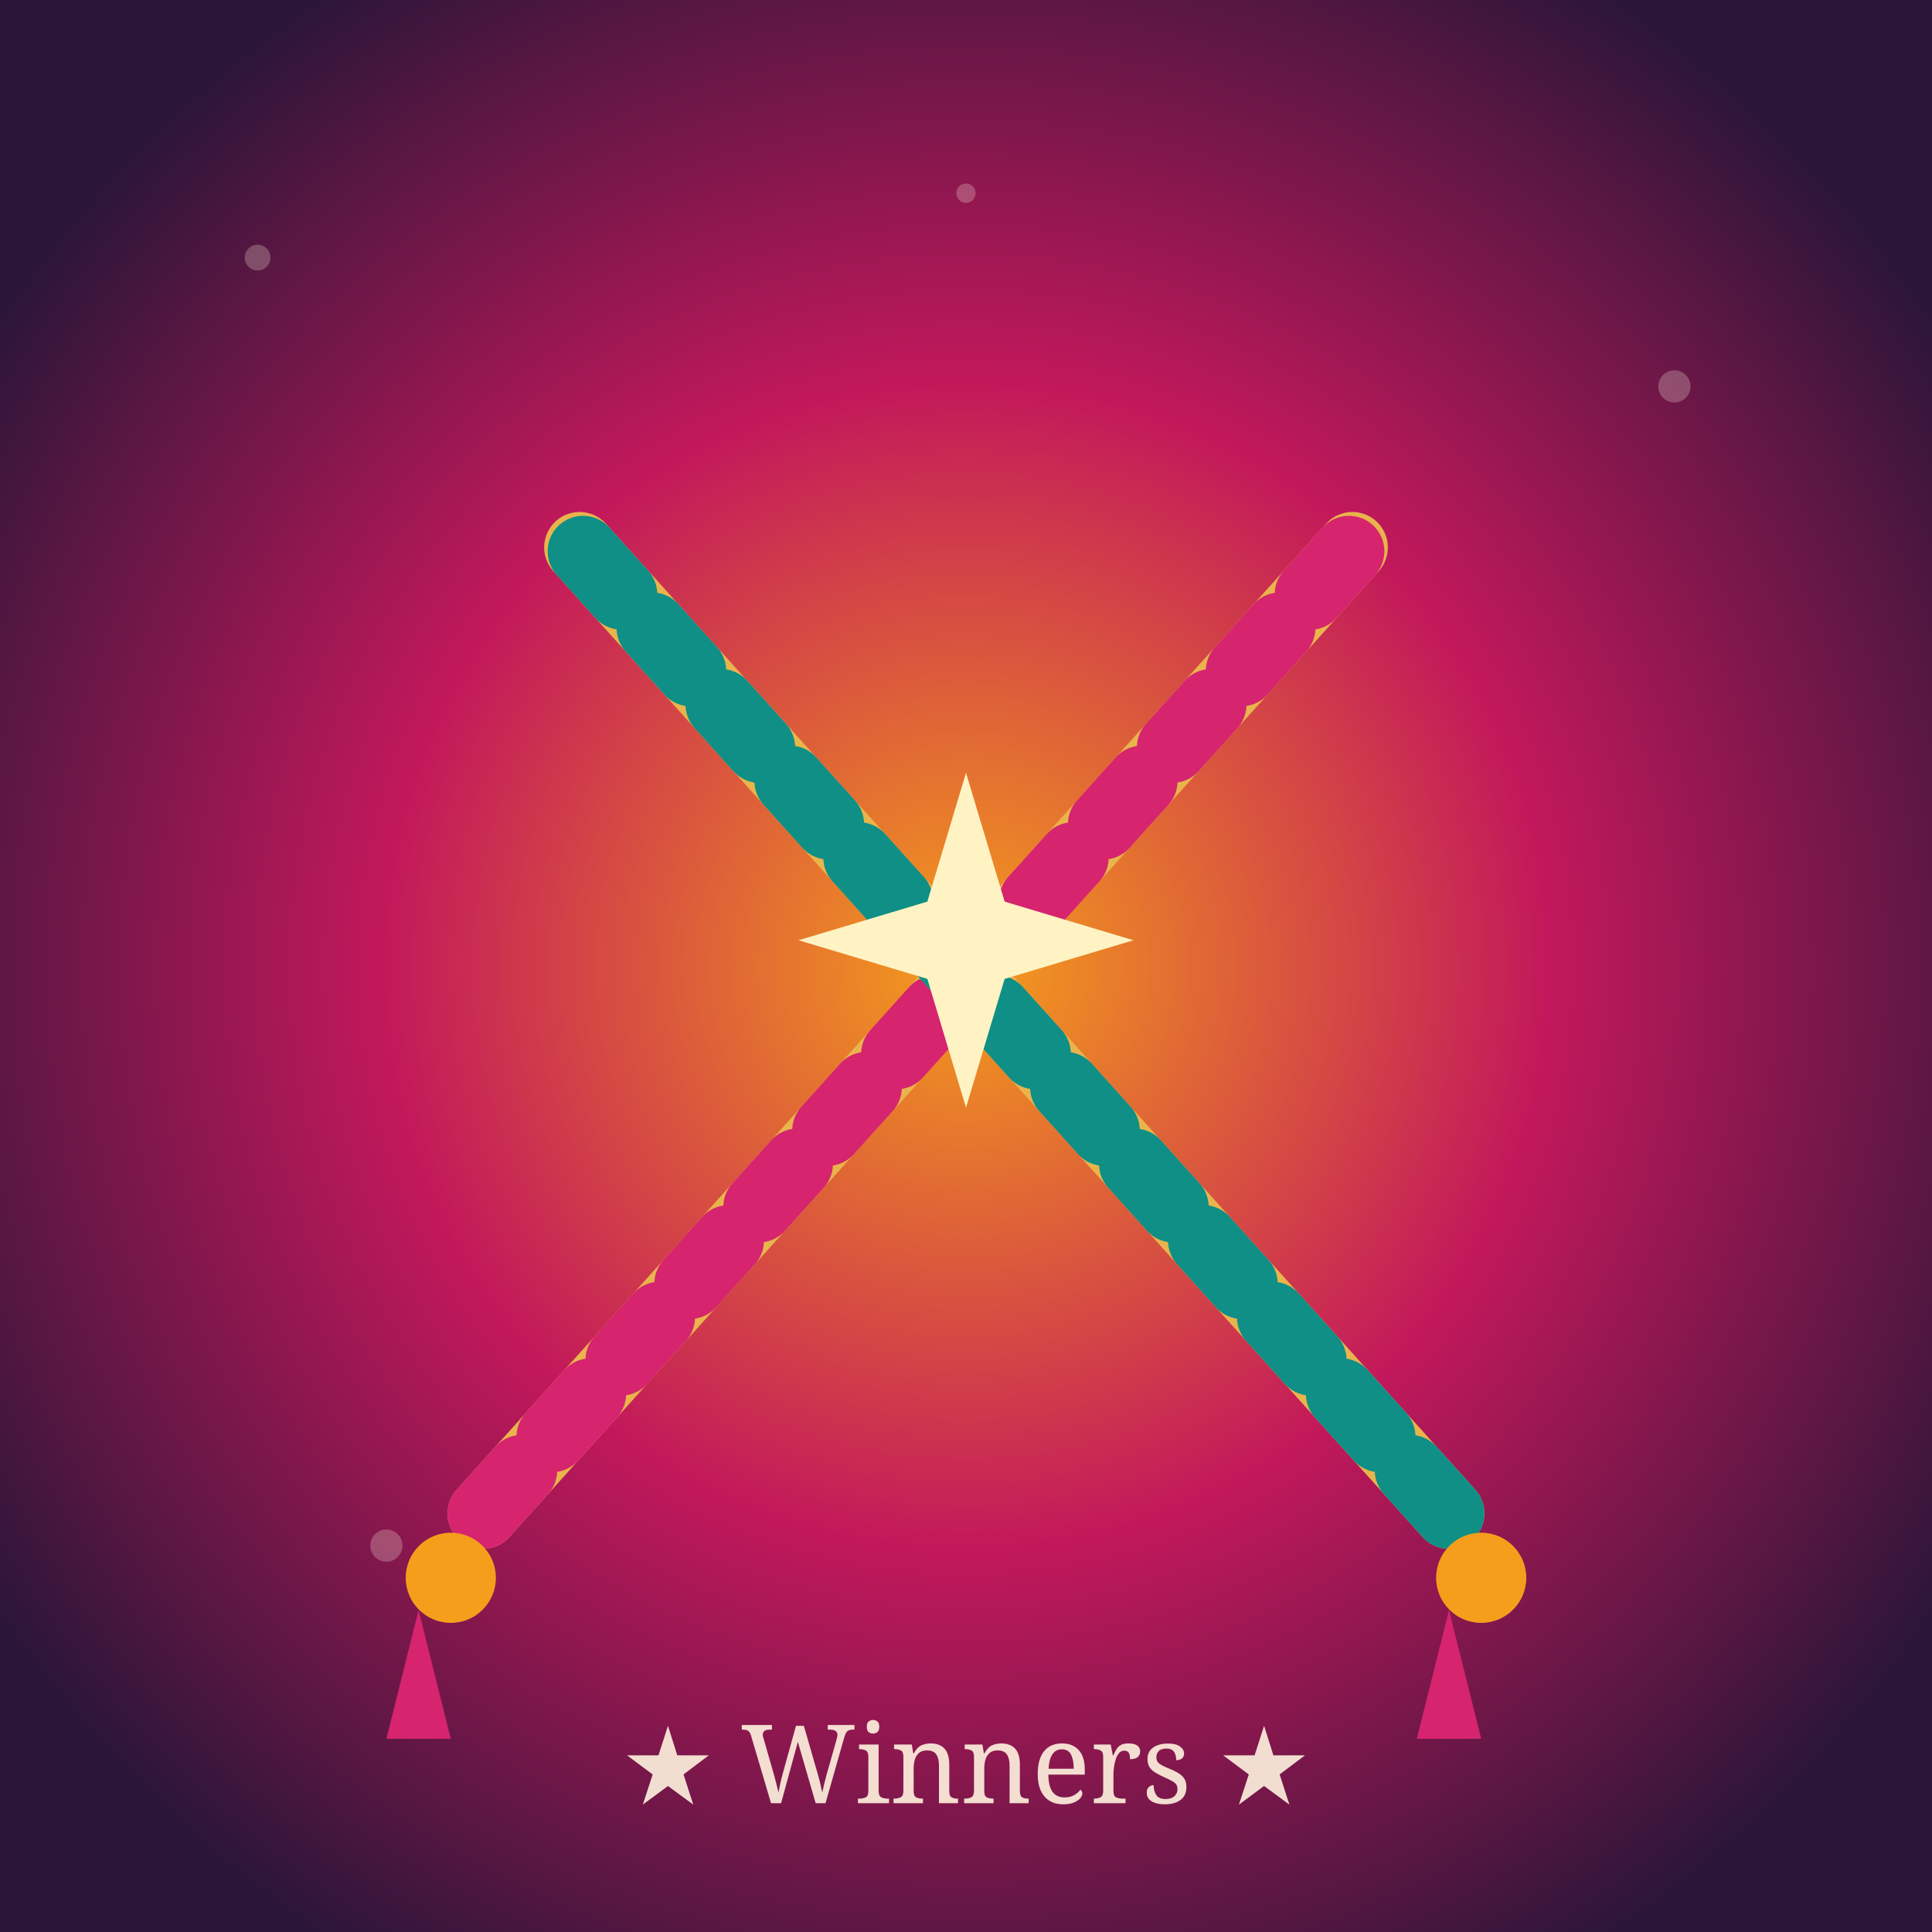
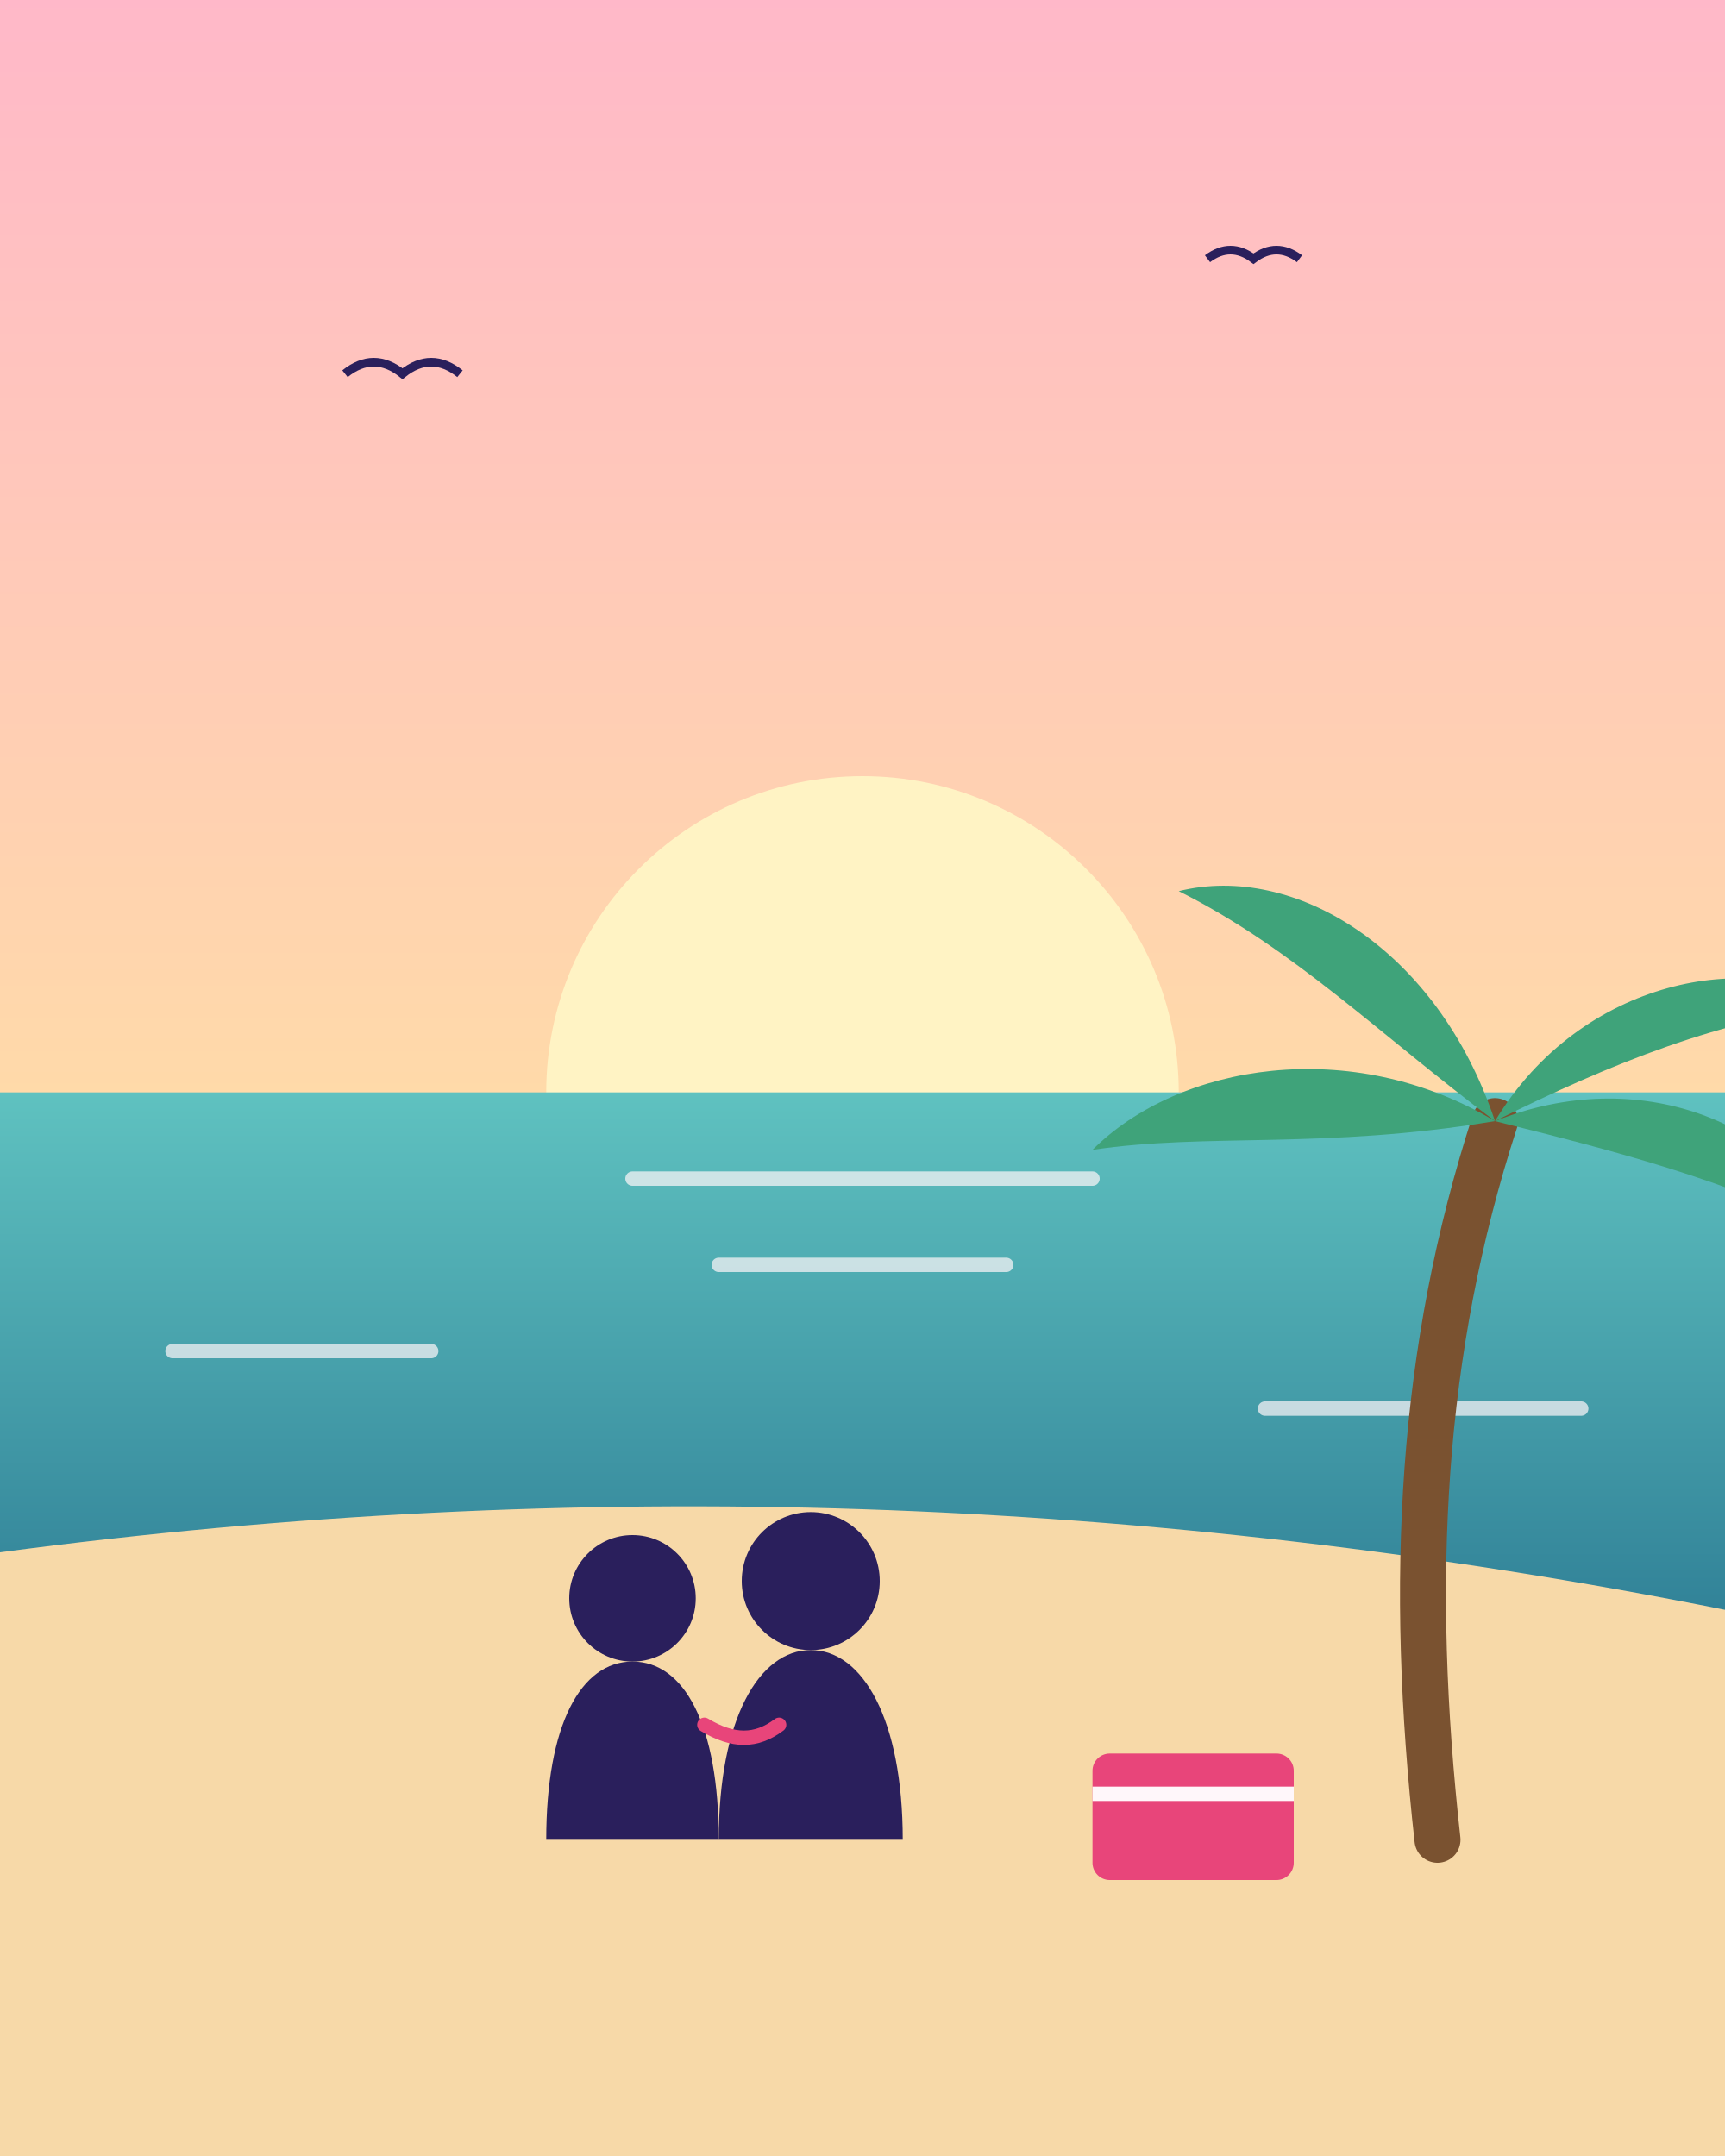
- <svg xmlns="http://www.w3.org/2000/svg" viewBox="0 0 600 600" width="600" height="600">
+ <svg xmlns="http://www.w3.org/2000/svg" viewBox="0 0 600 750" width="600" height="750">
  <defs>
-     <radialGradient id="b" cx=".5" cy=".5" r=".6">
-       <stop offset="0" stop-color="#F59E1B" />
-       <stop offset=".5" stop-color="#C2185B" />
-       <stop offset="1" stop-color="#2A1638" />
-     </radialGradient>
+     <linearGradient id="sky" x1="0" y1="0" x2="0" y2="1">
+       <stop offset="0" stop-color="#FFB8C9" />
+       <stop offset=".6" stop-color="#FFE0A3" />
+     </linearGradient>
+     <linearGradient id="sea" x1="0" y1="0" x2="0" y2="1">
+       <stop offset="0" stop-color="#5FC2C0" />
+       <stop offset="1" stop-color="#2F7F96" />
+     </linearGradient>
  </defs>
-   <rect width="600" height="600" fill="url(#b)" />
-   <g opacity=".25" fill="#FFF4DF">
-     <circle cx="80" cy="80" r="4" />
-     <circle cx="520" cy="120" r="5" />
-     <circle cx="460" cy="500" r="4" />
-     <circle cx="120" cy="480" r="5" />
-     <circle cx="300" cy="60" r="3" />
+   <rect width="600" height="750" fill="url(#sky)" />
+   <circle cx="300" cy="380" r="110" fill="#FFF3C4" />
+   <rect x="0" y="380" width="600" height="190" fill="url(#sea)" />
+   <g stroke="#FFF7FA" stroke-width="5" stroke-linecap="round" opacity=".7">
+     <path d="M220 410h160M250 440h100M60 470h90M440 490h110" />
  </g>
-   <g stroke-linecap="round">
-     <path d="M150 470 L420 170" stroke="#E9B44C" stroke-width="22" />
-     <path d="M150 470 L420 170" stroke="#D6246E" stroke-width="22" stroke-dasharray="18 14" />
-     <path d="M450 470 L180 170" stroke="#E9B44C" stroke-width="22" />
-     <path d="M450 470 L180 170" stroke="#0F8F86" stroke-width="22" stroke-dasharray="18 14" />
+   <path d="M0 540 Q300 500 600 560 V750 H0Z" fill="#F7D9A8" />
+   <path d="M500 640c-10-90-6-170 20-250" stroke="#7A5230" stroke-width="16" fill="none" stroke-linecap="round" />
+   <g fill="#3FA37A">
+     <path d="M520 390c-50-30-110-20-140 10 40-6 80 0 140-10Z" />
+     <path d="M520 390c30-50 90-60 120-40-40 4-80 20-120 40Z" />
+     <path d="M520 390c-20-60-70-90-110-80 40 20 70 50 110 80Z" />
+     <path d="M520 390c50-20 100 0 120 40-40-20-80-30-120-40Z" />
  </g>
-   <g fill="#FFF3C4">
-     <path d="M300 240 l12 40 40 12 -40 12 -12 40 -12 -40 -40 -12 40 -12z" />
+   <g fill="#2A1F5C">
+     <circle cx="220" cy="556" r="22" />
+     <path d="M190 640c0-40 12-62 30-62s30 22 30 62Z" />
+     <circle cx="282" cy="550" r="24" />
+     <path d="M250 640c0-42 14-66 32-66s32 24 32 66Z" />
  </g>
-   <g fill="#F59E1B">
-     <circle cx="140" cy="490" r="14" />
-     <circle cx="460" cy="490" r="14" />
+   <path d="M245 600c10 6 18 6 26 0" stroke="#E8457A" stroke-width="5" fill="none" stroke-linecap="round" />
+   <g fill="#E8457A">
+     <path d="M120 130q10-8 20 0q10-8 20 0" fill="none" stroke="#2A1F5C" stroke-width="3" />
+     <path d="M420 90q8-6 16 0q8-6 16 0" fill="none" stroke="#2A1F5C" stroke-width="3" />
  </g>
-   <g fill="#D6246E">
-     <path d="M130 500 l-10 40 h20z" />
-     <path d="M450 500 l-10 40 h20z" />
-   </g>
-   <text x="300" y="560" text-anchor="middle" font-family="Georgia,serif" font-size="34" fill="#FFF4DF" opacity=".9">★ Winners ★</text>
+   <rect x="380" y="610" width="70" height="44" rx="6" fill="#E8457A" />
+   <path d="M380 624h70" stroke="#FFF7FA" stroke-width="5" />
</svg>
